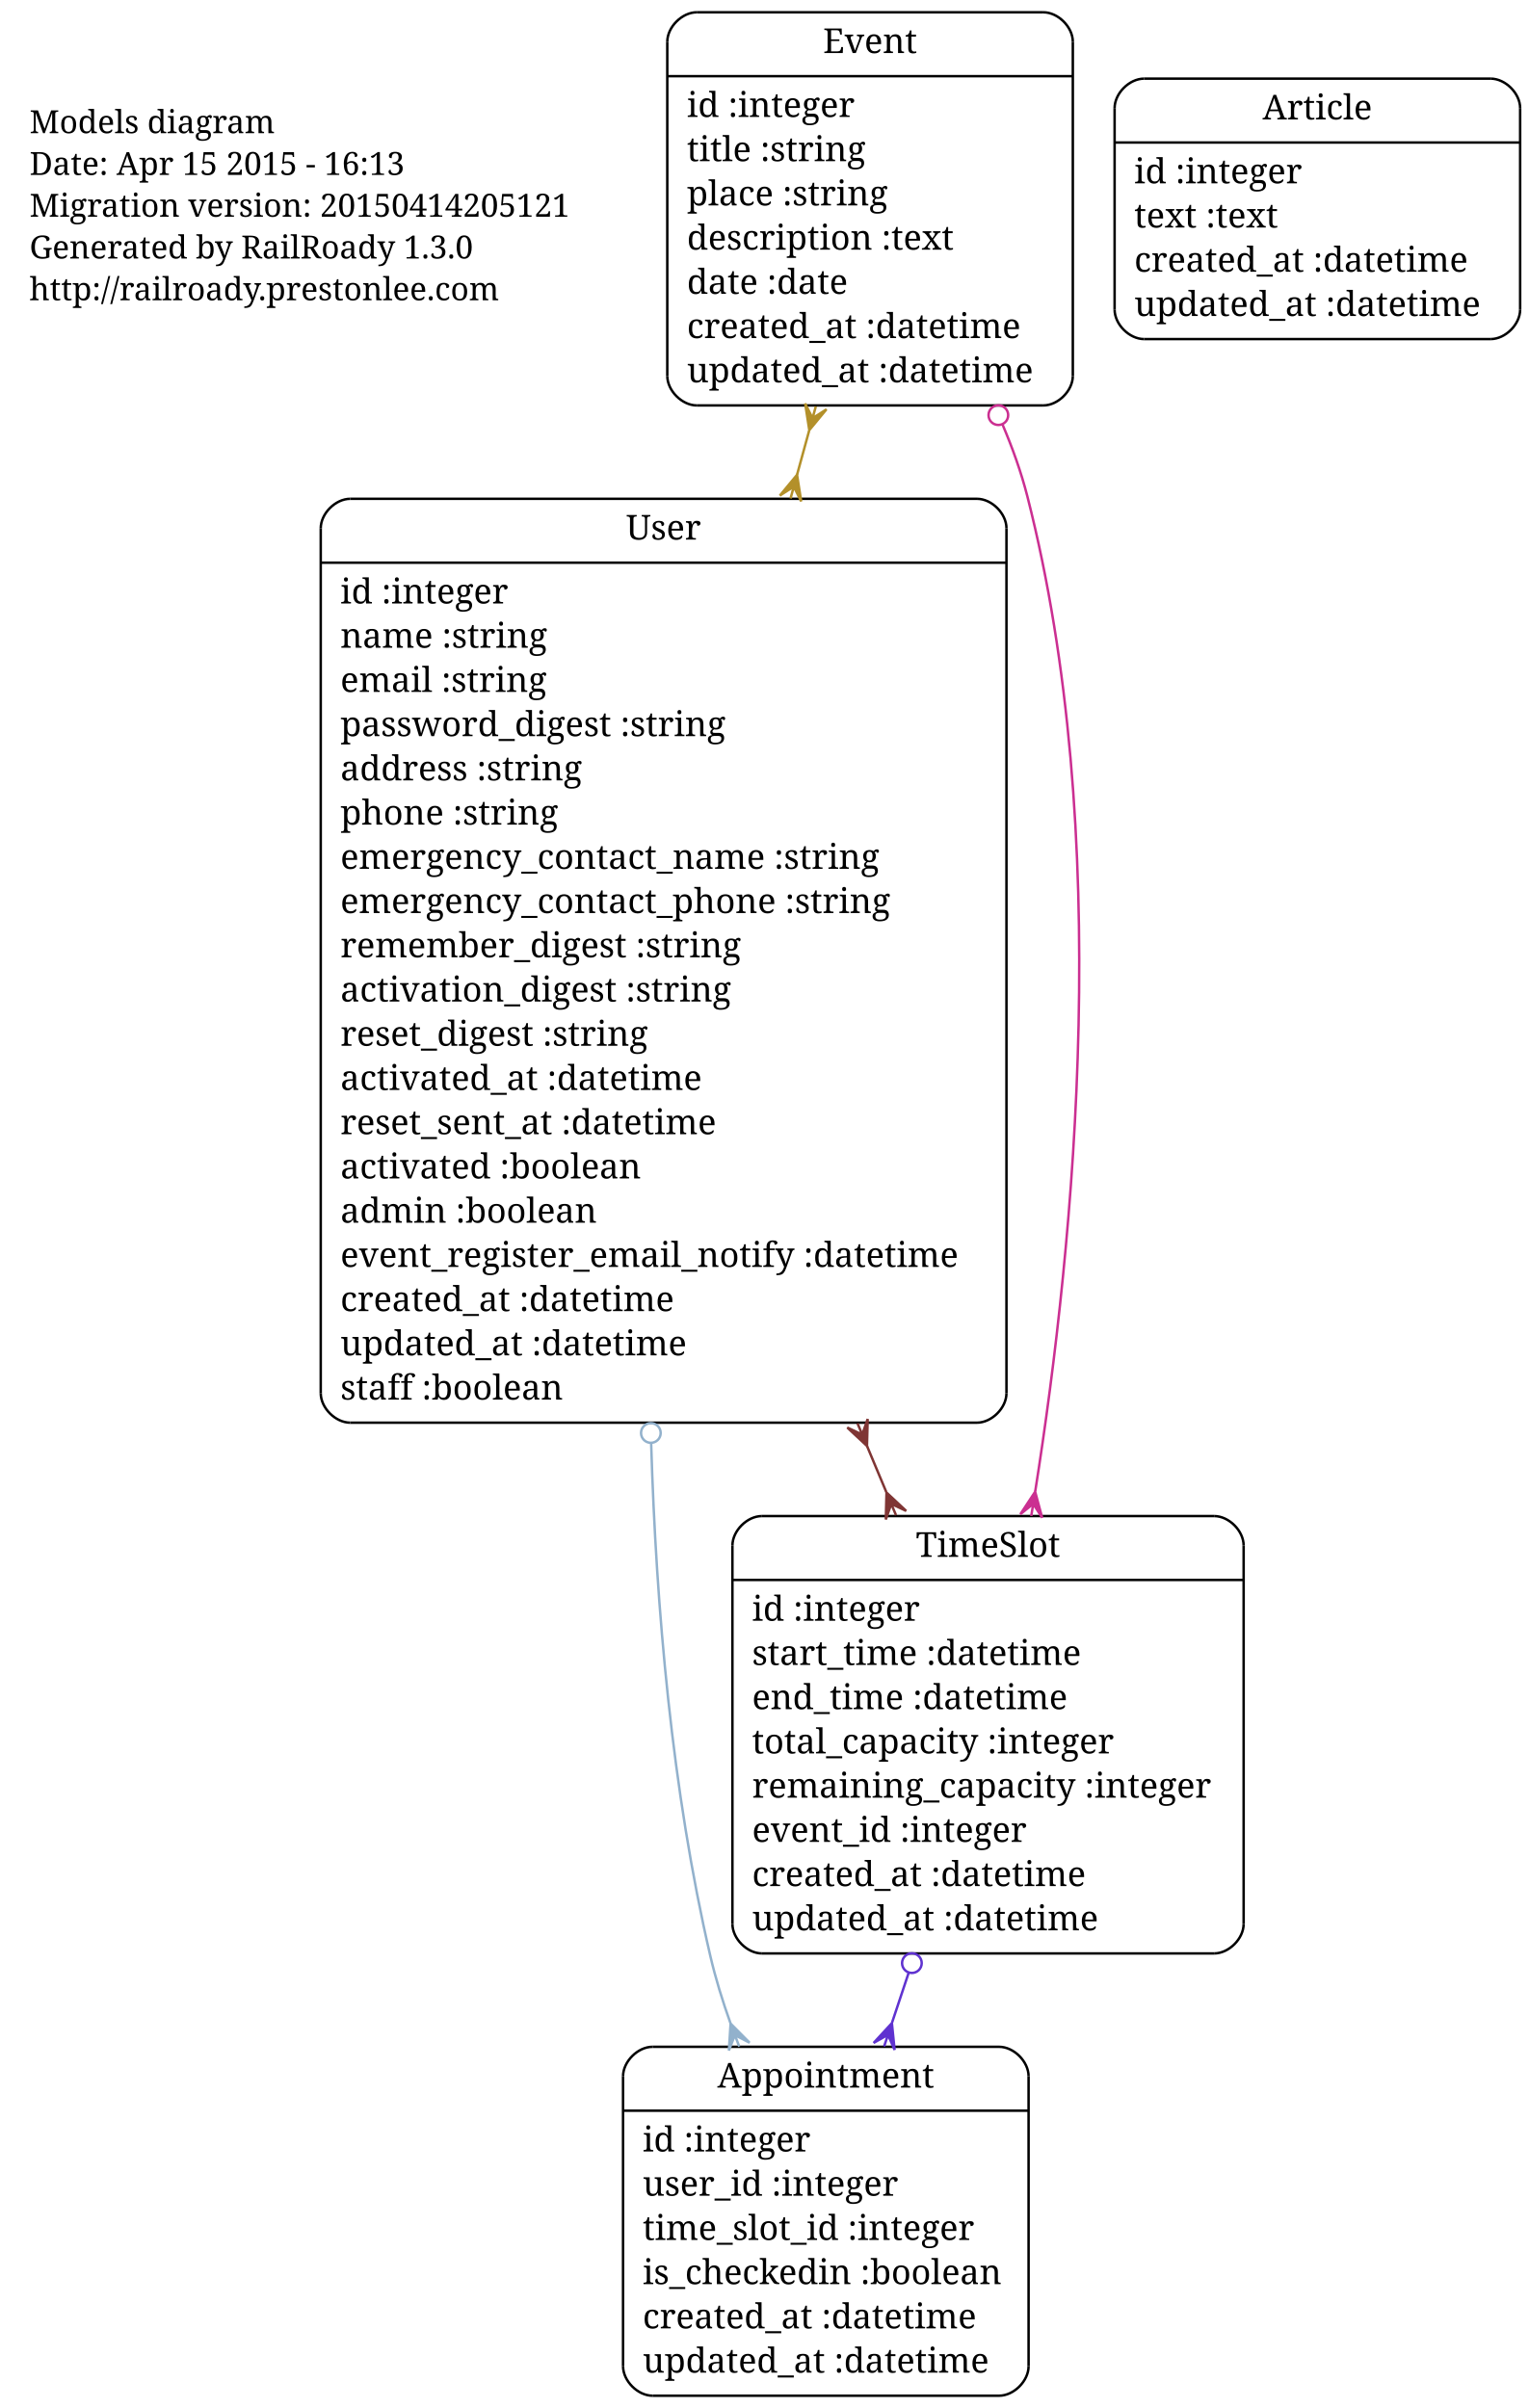
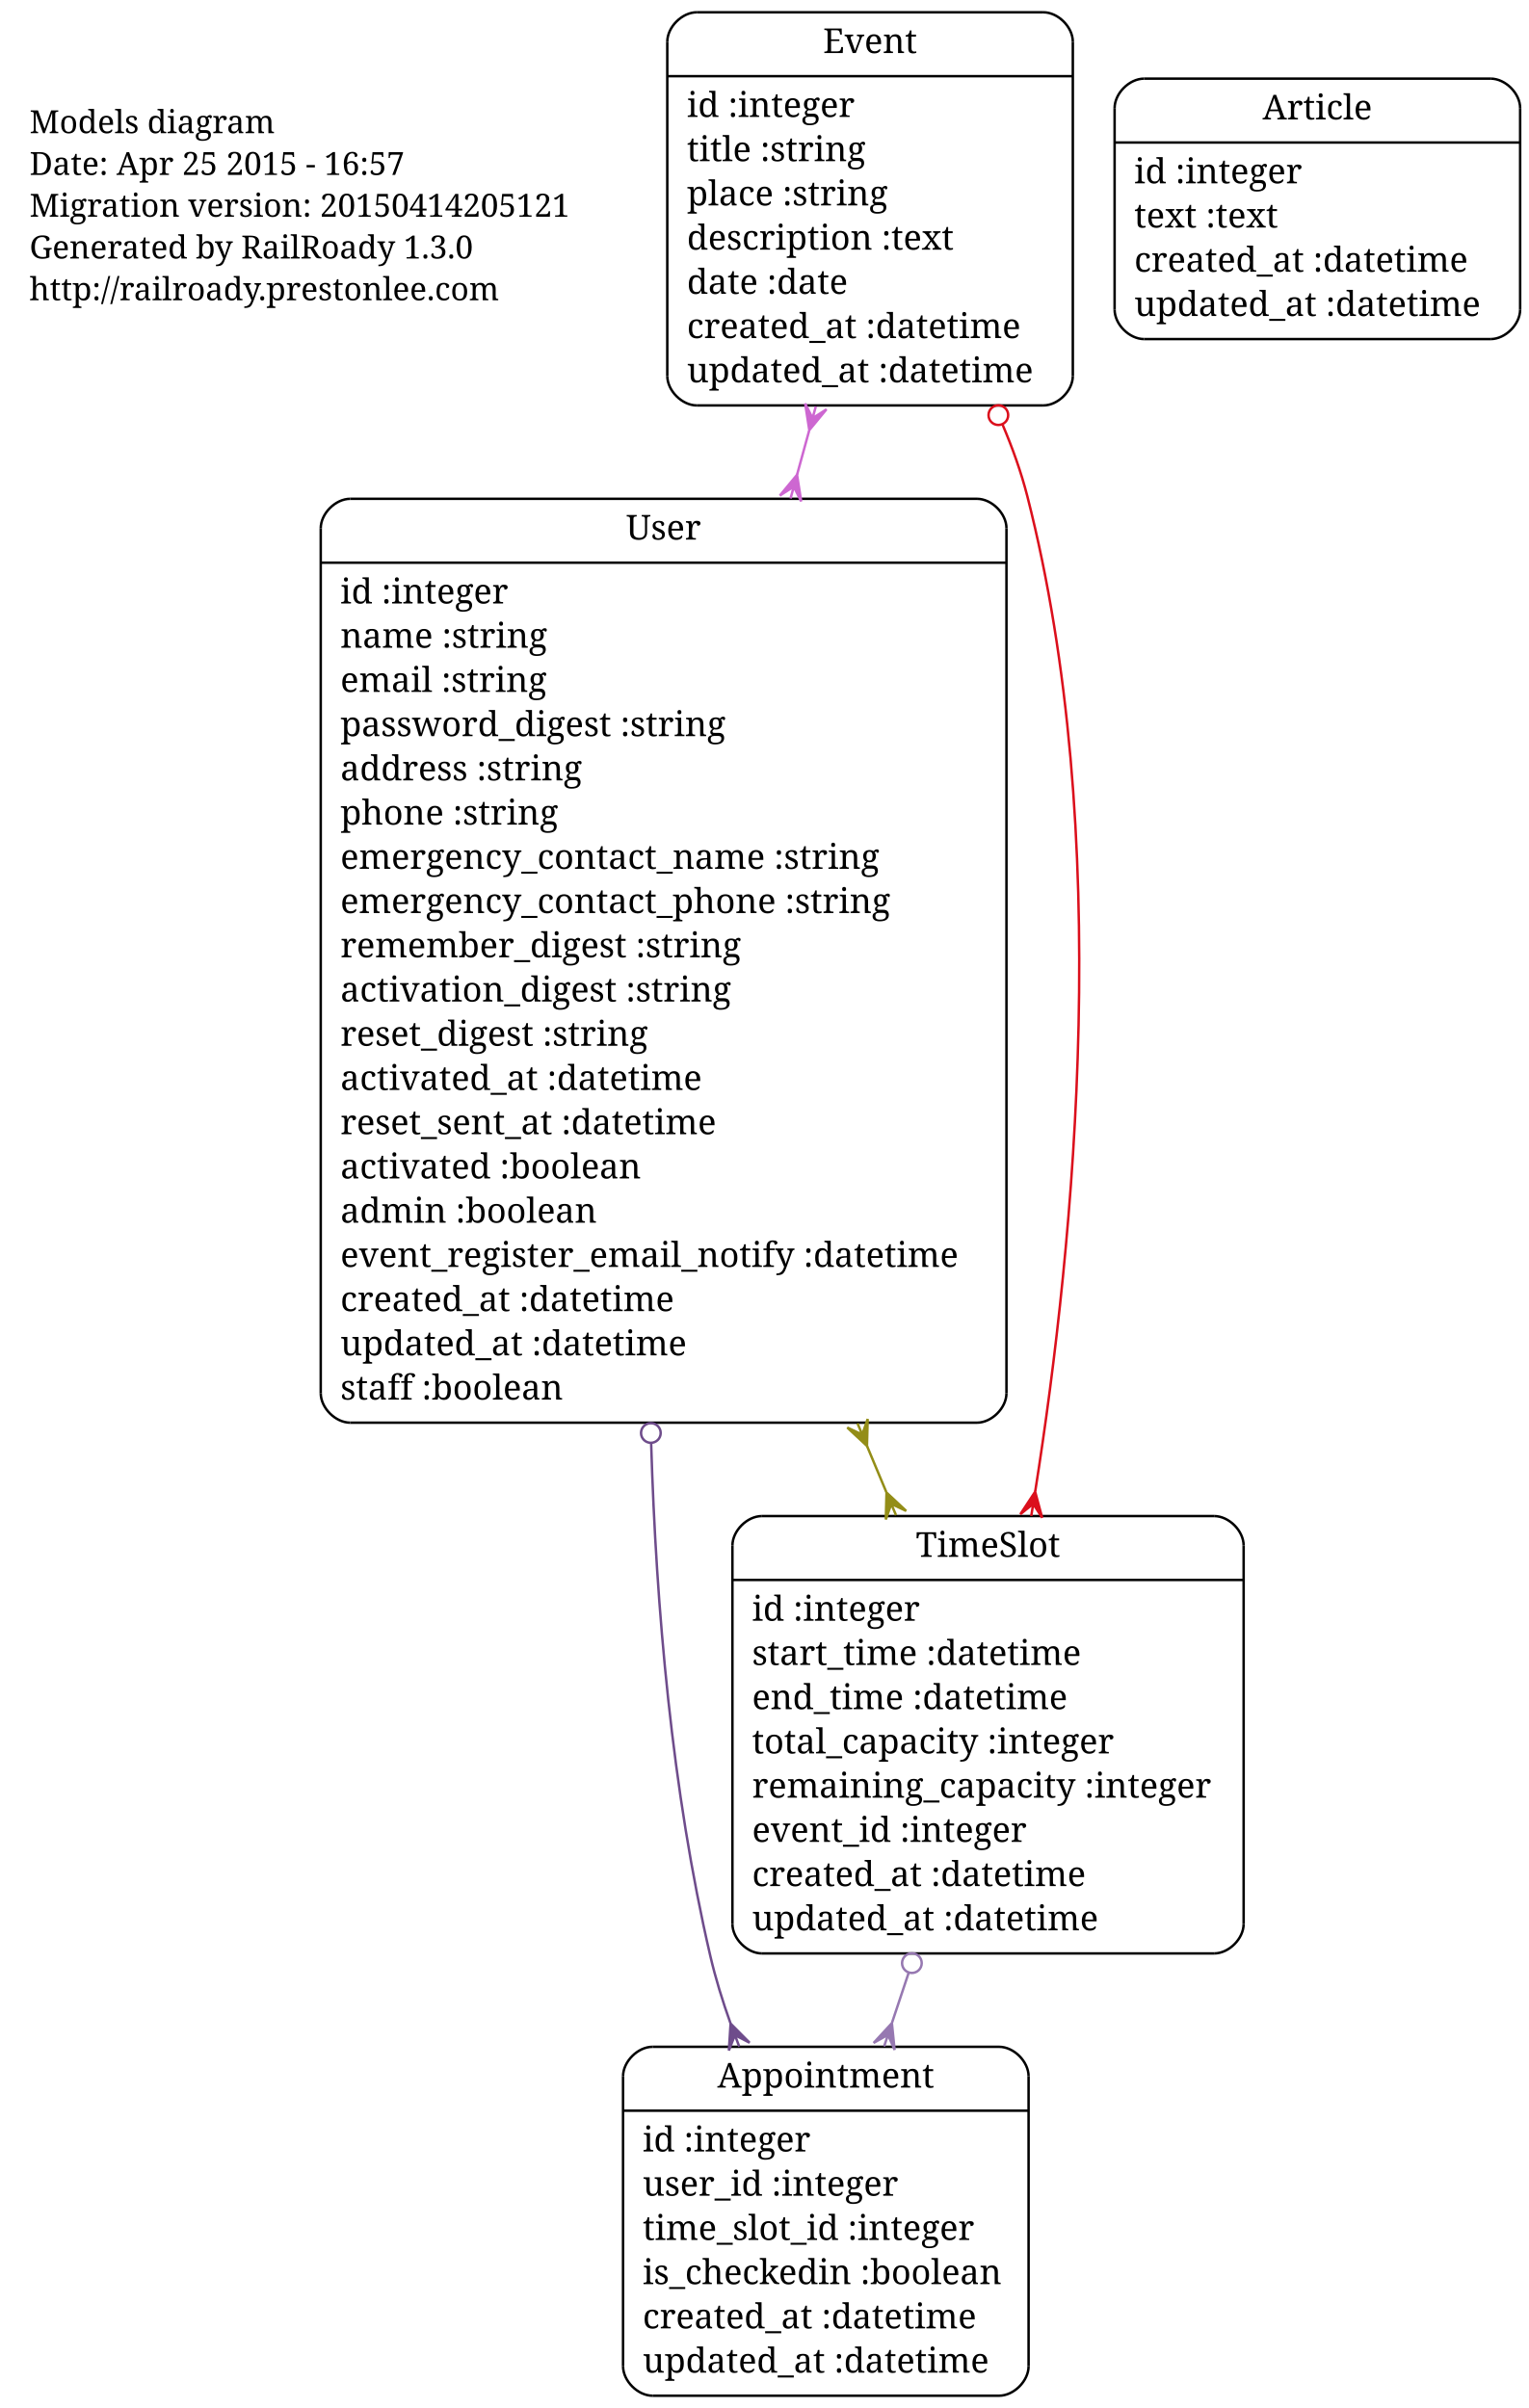
<svg xmlns="http://www.w3.org/2000/svg" width="622pt" height="980pt" viewBox="0.00 0.00 622.00 980.00">
  <g id="graph1" class="graph" transform="scale(1 1) rotate(0) translate(4 976)">
    <polygon fill="white" stroke="white" points="-4,5 -4,-976 619,-976 619,5 -4,5" />
    <g id="node1" class="node">
      <text text-anchor="start" x="8" y="-921.8" font-family="Times Roman,serif" font-size="13.00">Models diagram</text>
-       <text text-anchor="start" x="8" y="-904.8" font-family="Times Roman,serif" font-size="13.00">Date: Apr 15 2015 - 16:13</text>
+       <text text-anchor="start" x="8" y="-904.8" font-family="Times Roman,serif" font-size="13.00">Date: Apr 25 2015 - 16:57</text>
      <text text-anchor="start" x="8" y="-887.8" font-family="Times Roman,serif" font-size="13.00">Migration version: 20150414205121</text>
      <text text-anchor="start" x="8" y="-870.8" font-family="Times Roman,serif" font-size="13.00">Generated by RailRoady 1.3.0</text>
      <text text-anchor="start" x="8" y="-853.8" font-family="Times Roman,serif" font-size="13.00">http://railroady.prestonlee.com</text>
    </g>
    <g id="node2" class="node">
      <polyline fill="none" stroke="black" points="279.5,-811 420.5,-811 " />
      <path fill="none" stroke="black" d="M420.5,-811C426.5,-811 432.5,-817 432.5,-823" />
      <polyline fill="none" stroke="black" points="432.5,-823 432.5,-959 " />
      <path fill="none" stroke="black" d="M432.5,-959C432.5,-965 426.5,-971 420.5,-971" />
      <polyline fill="none" stroke="black" points="420.5,-971 279.5,-971 " />
      <path fill="none" stroke="black" d="M279.5,-971C273.5,-971 267.5,-965 267.5,-959" />
      <polyline fill="none" stroke="black" points="267.5,-959 267.5,-823 " />
      <path fill="none" stroke="black" d="M267.5,-823C267.5,-817 273.5,-811 279.5,-811" />
      <text text-anchor="middle" x="350" y="-954.4" font-family="Times Roman,serif" font-size="14.00">Event</text>
      <polyline fill="none" stroke="black" points="267.5,-945 432.5,-945 " />
      <text text-anchor="start" x="275.5" y="-928.4" font-family="Times Roman,serif" font-size="14.00">id :integer</text>
      <text text-anchor="start" x="275.5" y="-910.4" font-family="Times Roman,serif" font-size="14.00">title :string</text>
      <text text-anchor="start" x="275.5" y="-892.4" font-family="Times Roman,serif" font-size="14.00">place :string</text>
      <text text-anchor="start" x="275.5" y="-874.4" font-family="Times Roman,serif" font-size="14.00">description :text</text>
      <text text-anchor="start" x="275.5" y="-856.4" font-family="Times Roman,serif" font-size="14.00">date :date</text>
      <text text-anchor="start" x="275.5" y="-838.4" font-family="Times Roman,serif" font-size="14.00">created_at :datetime</text>
      <text text-anchor="start" x="275.5" y="-820.4" font-family="Times Roman,serif" font-size="14.00">updated_at :datetime</text>
    </g>
    <g id="node5" class="node">
      <polyline fill="none" stroke="black" points="138.5,-397 393.5,-397 " />
      <path fill="none" stroke="black" d="M393.5,-397C399.5,-397 405.5,-403 405.5,-409" />
      <polyline fill="none" stroke="black" points="405.5,-409 405.5,-761 " />
      <path fill="none" stroke="black" d="M405.5,-761C405.5,-767 399.5,-773 393.5,-773" />
      <polyline fill="none" stroke="black" points="393.5,-773 138.5,-773 " />
      <path fill="none" stroke="black" d="M138.5,-773C132.5,-773 126.5,-767 126.5,-761" />
      <polyline fill="none" stroke="black" points="126.5,-761 126.5,-409 " />
      <path fill="none" stroke="black" d="M126.5,-409C126.5,-403 132.5,-397 138.5,-397" />
      <text text-anchor="middle" x="266" y="-756.4" font-family="Times Roman,serif" font-size="14.00">User</text>
      <polyline fill="none" stroke="black" points="126.5,-747 405.5,-747 " />
      <text text-anchor="start" x="134.5" y="-730.4" font-family="Times Roman,serif" font-size="14.00">id :integer</text>
      <text text-anchor="start" x="134.5" y="-712.4" font-family="Times Roman,serif" font-size="14.00">name :string</text>
      <text text-anchor="start" x="134.5" y="-694.4" font-family="Times Roman,serif" font-size="14.00">email :string</text>
      <text text-anchor="start" x="134.5" y="-676.4" font-family="Times Roman,serif" font-size="14.00">password_digest :string</text>
      <text text-anchor="start" x="134.5" y="-658.4" font-family="Times Roman,serif" font-size="14.00">address :string</text>
      <text text-anchor="start" x="134.5" y="-640.4" font-family="Times Roman,serif" font-size="14.00">phone :string</text>
      <text text-anchor="start" x="134.5" y="-622.4" font-family="Times Roman,serif" font-size="14.00">emergency_contact_name :string</text>
      <text text-anchor="start" x="134.5" y="-604.4" font-family="Times Roman,serif" font-size="14.00">emergency_contact_phone :string</text>
      <text text-anchor="start" x="134.5" y="-586.4" font-family="Times Roman,serif" font-size="14.00">remember_digest :string</text>
      <text text-anchor="start" x="134.5" y="-568.4" font-family="Times Roman,serif" font-size="14.00">activation_digest :string</text>
      <text text-anchor="start" x="134.5" y="-550.4" font-family="Times Roman,serif" font-size="14.00">reset_digest :string</text>
      <text text-anchor="start" x="134.5" y="-532.4" font-family="Times Roman,serif" font-size="14.00">activated_at :datetime</text>
      <text text-anchor="start" x="134.5" y="-514.4" font-family="Times Roman,serif" font-size="14.00">reset_sent_at :datetime</text>
      <text text-anchor="start" x="134.5" y="-496.4" font-family="Times Roman,serif" font-size="14.00">activated :boolean</text>
      <text text-anchor="start" x="134.5" y="-478.4" font-family="Times Roman,serif" font-size="14.00">admin :boolean</text>
      <text text-anchor="start" x="134.5" y="-460.4" font-family="Times Roman,serif" font-size="14.00">event_register_email_notify :datetime</text>
      <text text-anchor="start" x="134.5" y="-442.4" font-family="Times Roman,serif" font-size="14.00">created_at :datetime</text>
      <text text-anchor="start" x="134.5" y="-424.4" font-family="Times Roman,serif" font-size="14.00">updated_at :datetime</text>
      <text text-anchor="start" x="134.5" y="-406.4" font-family="Times Roman,serif" font-size="14.00">staff :boolean</text>
    </g>
    <g id="edge4" class="edge">
-       <path fill="none" stroke="#b3902a" d="M325.214,-800.708C323.611,-794.868 321.967,-788.88 320.295,-782.789" />
-       <polygon fill="#b3902a" stroke="#b3902a" points="325.283,-800.959 323.591,-811.793 326.606,-805.78 327.93,-810.602 327.93,-810.602 327.93,-810.602 326.606,-805.78 332.269,-809.411 325.283,-800.959 325.283,-800.959" />
-       <polygon fill="#b3902a" stroke="#b3902a" points="320.293,-782.78 321.985,-771.946 318.969,-777.959 317.645,-773.137 317.645,-773.137 317.645,-773.137 318.969,-777.959 313.306,-774.328 320.293,-782.78 320.293,-782.78" />
+       <path fill="none" stroke="#cd67d1" d="M325.214,-800.708C323.611,-794.868 321.967,-788.88 320.295,-782.789" />
+       <polygon fill="#cd67d1" stroke="#cd67d1" points="325.283,-800.959 323.591,-811.793 326.606,-805.78 327.93,-810.602 327.93,-810.602 327.93,-810.602 326.606,-805.78 332.269,-809.411 325.283,-800.959 325.283,-800.959" />
+       <polygon fill="#cd67d1" stroke="#cd67d1" points="320.293,-782.78 321.985,-771.946 318.969,-777.959 317.645,-773.137 317.645,-773.137 317.645,-773.137 318.969,-777.959 313.306,-774.328 320.293,-782.78 320.293,-782.78" />
    </g>
    <g id="node6" class="node">
      <polyline fill="none" stroke="black" points="306,-181 490,-181 " />
      <path fill="none" stroke="black" d="M490,-181C496,-181 502,-187 502,-193" />
      <polyline fill="none" stroke="black" points="502,-193 502,-347 " />
      <path fill="none" stroke="black" d="M502,-347C502,-353 496,-359 490,-359" />
      <polyline fill="none" stroke="black" points="490,-359 306,-359 " />
      <path fill="none" stroke="black" d="M306,-359C300,-359 294,-353 294,-347" />
      <polyline fill="none" stroke="black" points="294,-347 294,-193 " />
      <path fill="none" stroke="black" d="M294,-193C294,-187 300,-181 306,-181" />
      <text text-anchor="middle" x="398" y="-342.4" font-family="Times Roman,serif" font-size="14.00">TimeSlot</text>
      <polyline fill="none" stroke="black" points="294,-333 502,-333 " />
      <text text-anchor="start" x="302" y="-316.4" font-family="Times Roman,serif" font-size="14.00">id :integer</text>
      <text text-anchor="start" x="302" y="-298.4" font-family="Times Roman,serif" font-size="14.00">start_time :datetime</text>
      <text text-anchor="start" x="302" y="-280.4" font-family="Times Roman,serif" font-size="14.00">end_time :datetime</text>
      <text text-anchor="start" x="302" y="-262.4" font-family="Times Roman,serif" font-size="14.00">total_capacity :integer</text>
      <text text-anchor="start" x="302" y="-244.4" font-family="Times Roman,serif" font-size="14.00">remaining_capacity :integer</text>
      <text text-anchor="start" x="302" y="-226.4" font-family="Times Roman,serif" font-size="14.00">event_id :integer</text>
      <text text-anchor="start" x="302" y="-208.4" font-family="Times Roman,serif" font-size="14.00">created_at :datetime</text>
      <text text-anchor="start" x="302" y="-190.4" font-family="Times Roman,serif" font-size="14.00">updated_at :datetime</text>
    </g>
    <g id="edge2" class="edge">
-       <path fill="none" stroke="#cb2f91" d="M403.836,-803.373C407.958,-793.726 411.487,-783.831 414,-774 449.042,-636.921 433.461,-472.046 417.21,-369.107" />
-       <ellipse fill="none" stroke="#cb2f91" cx="402.201" cy="-807.044" rx="4" ry="4" />
-       <polygon fill="#cb2f91" stroke="#cb2f91" points="417.177,-368.905 420.029,-358.317 416.382,-363.969 415.586,-359.033 415.586,-359.033 415.586,-359.033 416.382,-363.969 411.143,-359.749 417.177,-368.905 417.177,-368.905" />
+       <path fill="none" stroke="#db0f1c" d="M403.836,-803.373C407.958,-793.726 411.487,-783.831 414,-774 449.042,-636.921 433.461,-472.046 417.21,-369.107" />
+       <ellipse fill="none" stroke="#db0f1c" cx="402.201" cy="-807.044" rx="4" ry="4" />
+       <polygon fill="#db0f1c" stroke="#db0f1c" points="417.177,-368.905 420.029,-358.317 416.382,-363.969 415.586,-359.033 415.586,-359.033 415.586,-359.033 416.382,-363.969 411.143,-359.749 417.177,-368.905 417.177,-368.905" />
    </g>
    <g id="node3" class="node">
      <polyline fill="none" stroke="black" points="461.5,-838 602.5,-838 " />
      <path fill="none" stroke="black" d="M602.5,-838C608.5,-838 614.5,-844 614.5,-850" />
      <polyline fill="none" stroke="black" points="614.5,-850 614.5,-932 " />
      <path fill="none" stroke="black" d="M614.5,-932C614.5,-938 608.5,-944 602.5,-944" />
      <polyline fill="none" stroke="black" points="602.5,-944 461.5,-944 " />
      <path fill="none" stroke="black" d="M461.5,-944C455.5,-944 449.5,-938 449.5,-932" />
      <polyline fill="none" stroke="black" points="449.5,-932 449.5,-850 " />
      <path fill="none" stroke="black" d="M449.5,-850C449.5,-844 455.5,-838 461.5,-838" />
      <text text-anchor="middle" x="532" y="-927.4" font-family="Times Roman,serif" font-size="14.00">Article</text>
      <polyline fill="none" stroke="black" points="449.5,-918 614.5,-918 " />
      <text text-anchor="start" x="457.5" y="-901.4" font-family="Times Roman,serif" font-size="14.00">id :integer</text>
      <text text-anchor="start" x="457.5" y="-883.4" font-family="Times Roman,serif" font-size="14.00">text :text</text>
      <text text-anchor="start" x="457.5" y="-865.4" font-family="Times Roman,serif" font-size="14.00">created_at :datetime</text>
      <text text-anchor="start" x="457.5" y="-847.4" font-family="Times Roman,serif" font-size="14.00">updated_at :datetime</text>
    </g>
    <g id="node4" class="node">
      <polyline fill="none" stroke="black" points="261.5,-1 402.5,-1 " />
      <path fill="none" stroke="black" d="M402.5,-1C408.5,-1 414.5,-7 414.5,-13" />
      <polyline fill="none" stroke="black" points="414.5,-13 414.5,-131 " />
      <path fill="none" stroke="black" d="M414.5,-131C414.5,-137 408.5,-143 402.5,-143" />
      <polyline fill="none" stroke="black" points="402.5,-143 261.5,-143 " />
      <path fill="none" stroke="black" d="M261.5,-143C255.5,-143 249.5,-137 249.5,-131" />
      <polyline fill="none" stroke="black" points="249.5,-131 249.5,-13 " />
      <path fill="none" stroke="black" d="M249.5,-13C249.5,-7 255.5,-1 261.5,-1" />
      <text text-anchor="middle" x="332" y="-126.4" font-family="Times Roman,serif" font-size="14.00">Appointment</text>
      <polyline fill="none" stroke="black" points="249.5,-117 414.5,-117 " />
      <text text-anchor="start" x="257.5" y="-100.4" font-family="Times Roman,serif" font-size="14.00">id :integer</text>
      <text text-anchor="start" x="257.5" y="-82.4" font-family="Times Roman,serif" font-size="14.00">user_id :integer</text>
      <text text-anchor="start" x="257.5" y="-64.4" font-family="Times Roman,serif" font-size="14.00">time_slot_id :integer</text>
      <text text-anchor="start" x="257.5" y="-46.4" font-family="Times Roman,serif" font-size="14.00">is_checkedin :boolean</text>
      <text text-anchor="start" x="257.5" y="-28.4" font-family="Times Roman,serif" font-size="14.00">created_at :datetime</text>
      <text text-anchor="start" x="257.5" y="-10.4" font-family="Times Roman,serif" font-size="14.00">updated_at :datetime</text>
    </g>
    <g id="edge6" class="edge">
-       <path fill="none" stroke="#92b1cc" d="M260.93,-388.682C262.959,-321.756 269.418,-246.95 285,-180 287.116,-170.909 289.971,-161.627 293.235,-152.51" />
-       <ellipse fill="none" stroke="#92b1cc" cx="260.816" cy="-392.805" rx="4" ry="4" />
-       <polygon fill="#92b1cc" stroke="#92b1cc" points="293.259,-152.448 300.984,-144.665 295.015,-147.766 296.771,-143.085 296.771,-143.085 296.771,-143.085 295.015,-147.766 292.558,-141.504 293.259,-152.448 293.259,-152.448" />
+       <path fill="none" stroke="#6e4c8b" d="M260.93,-388.682C262.959,-321.756 269.418,-246.95 285,-180 287.116,-170.909 289.971,-161.627 293.235,-152.51" />
+       <ellipse fill="none" stroke="#6e4c8b" cx="260.816" cy="-392.805" rx="4" ry="4" />
+       <polygon fill="#6e4c8b" stroke="#6e4c8b" points="293.259,-152.448 300.984,-144.665 295.015,-147.766 296.771,-143.085 296.771,-143.085 296.771,-143.085 295.015,-147.766 292.558,-141.504 293.259,-152.448 293.259,-152.448" />
    </g>
    <g id="edge8" class="edge">
-       <path fill="none" stroke="#7f3534" d="M348.778,-387.461C351.429,-381.136 354.04,-374.904 356.594,-368.809" />
-       <polygon fill="#7f3534" stroke="#7f3534" points="348.746,-387.538 340.731,-395.022 346.814,-392.149 344.881,-396.761 344.881,-396.761 344.881,-396.761 346.814,-392.149 349.031,-398.5 348.746,-387.538 348.746,-387.538" />
-       <polygon fill="#7f3534" stroke="#7f3534" points="356.693,-368.573 364.709,-361.089 358.626,-363.961 360.558,-359.35 360.558,-359.35 360.558,-359.35 358.626,-363.961 356.408,-357.611 356.693,-368.573 356.693,-368.573" />
+       <path fill="none" stroke="#938d17" d="M348.778,-387.461C351.429,-381.136 354.04,-374.904 356.594,-368.809" />
+       <polygon fill="#938d17" stroke="#938d17" points="348.746,-387.538 340.731,-395.022 346.814,-392.149 344.881,-396.761 344.881,-396.761 344.881,-396.761 346.814,-392.149 349.031,-398.5 348.746,-387.538 348.746,-387.538" />
+       <polygon fill="#938d17" stroke="#938d17" points="356.693,-368.573 364.709,-361.089 358.626,-363.961 360.558,-359.35 360.558,-359.35 360.558,-359.35 358.626,-363.961 356.408,-357.611 356.693,-368.573 356.693,-368.573" />
    </g>
    <g id="edge10" class="edge">
-       <path fill="none" stroke="#5f32d0" d="M365.711,-173.134C363.448,-166.345 361.181,-159.544 358.952,-152.857" />
-       <ellipse fill="none" stroke="#5f32d0" cx="367.017" cy="-177.052" rx="4" ry="4" />
-       <polygon fill="#5f32d0" stroke="#5f32d0" points="358.881,-152.643 359.988,-141.733 357.3,-147.899 355.719,-143.156 355.719,-143.156 355.719,-143.156 357.3,-147.899 351.45,-144.579 358.881,-152.643 358.881,-152.643" />
+       <path fill="none" stroke="#9678b1" d="M365.711,-173.134C363.448,-166.345 361.181,-159.544 358.952,-152.857" />
+       <ellipse fill="none" stroke="#9678b1" cx="367.017" cy="-177.052" rx="4" ry="4" />
+       <polygon fill="#9678b1" stroke="#9678b1" points="358.881,-152.643 359.988,-141.733 357.3,-147.899 355.719,-143.156 355.719,-143.156 355.719,-143.156 357.3,-147.899 351.45,-144.579 358.881,-152.643 358.881,-152.643" />
    </g>
  </g>
</svg>
